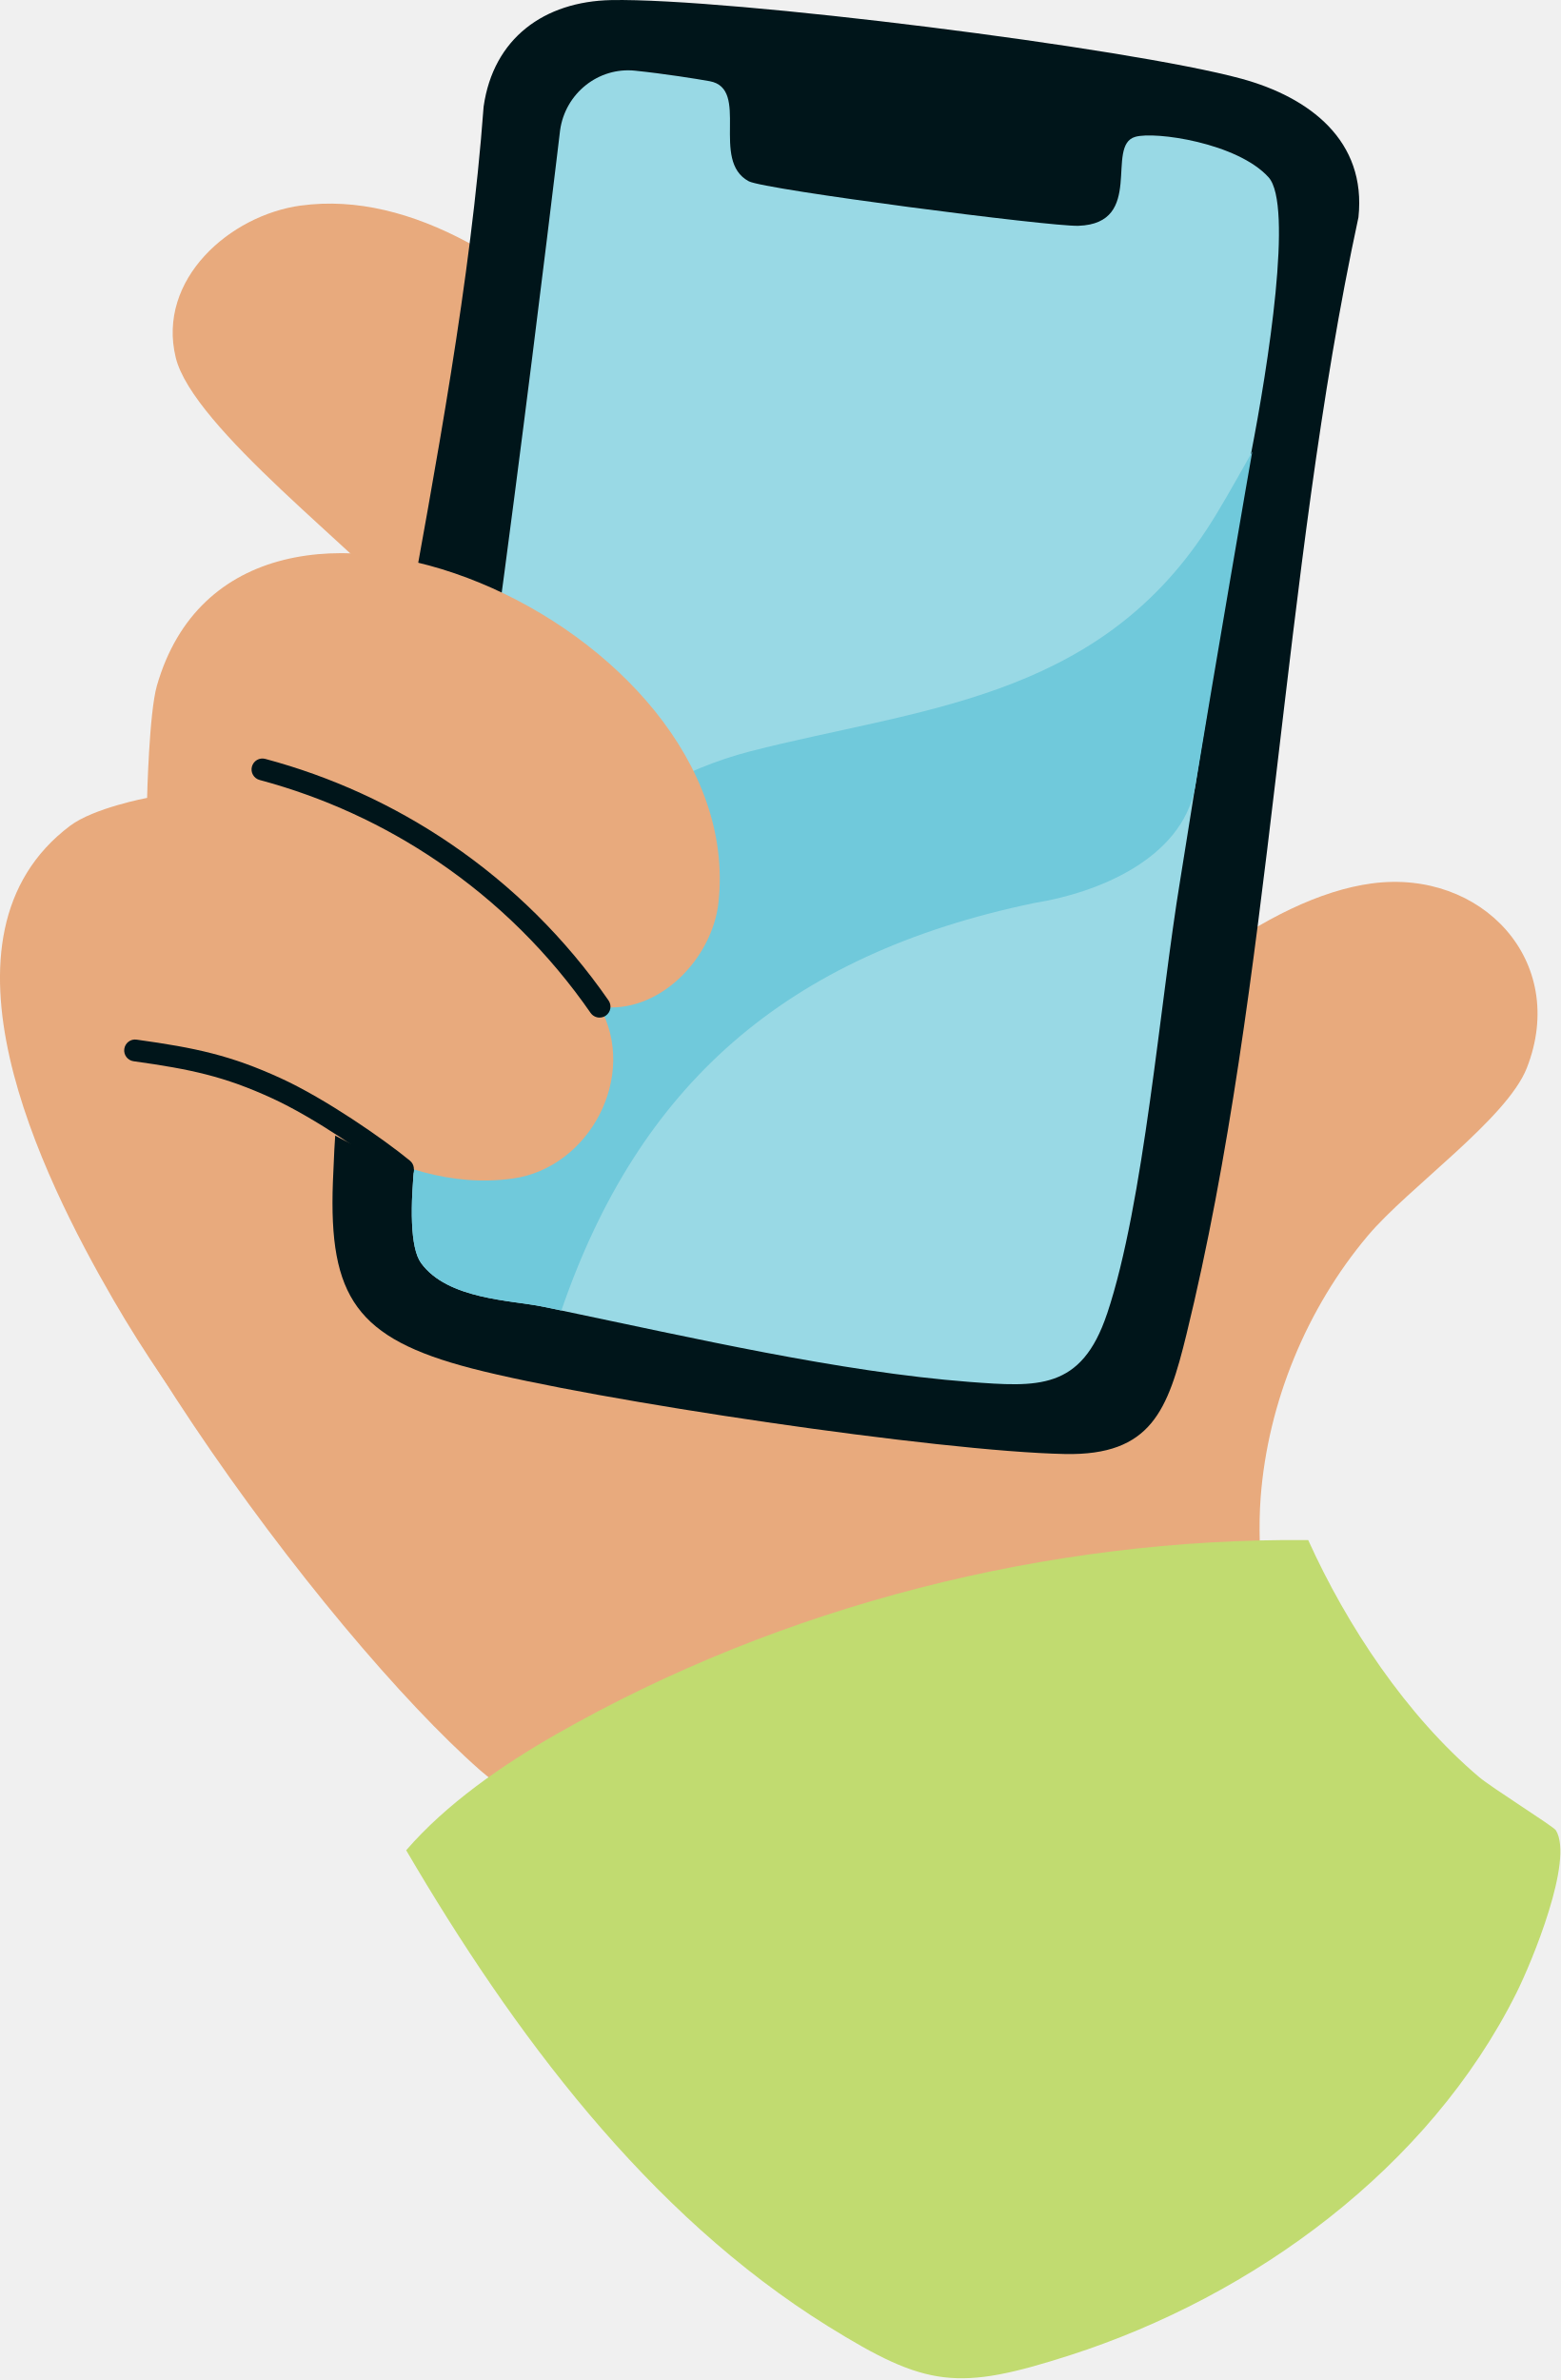
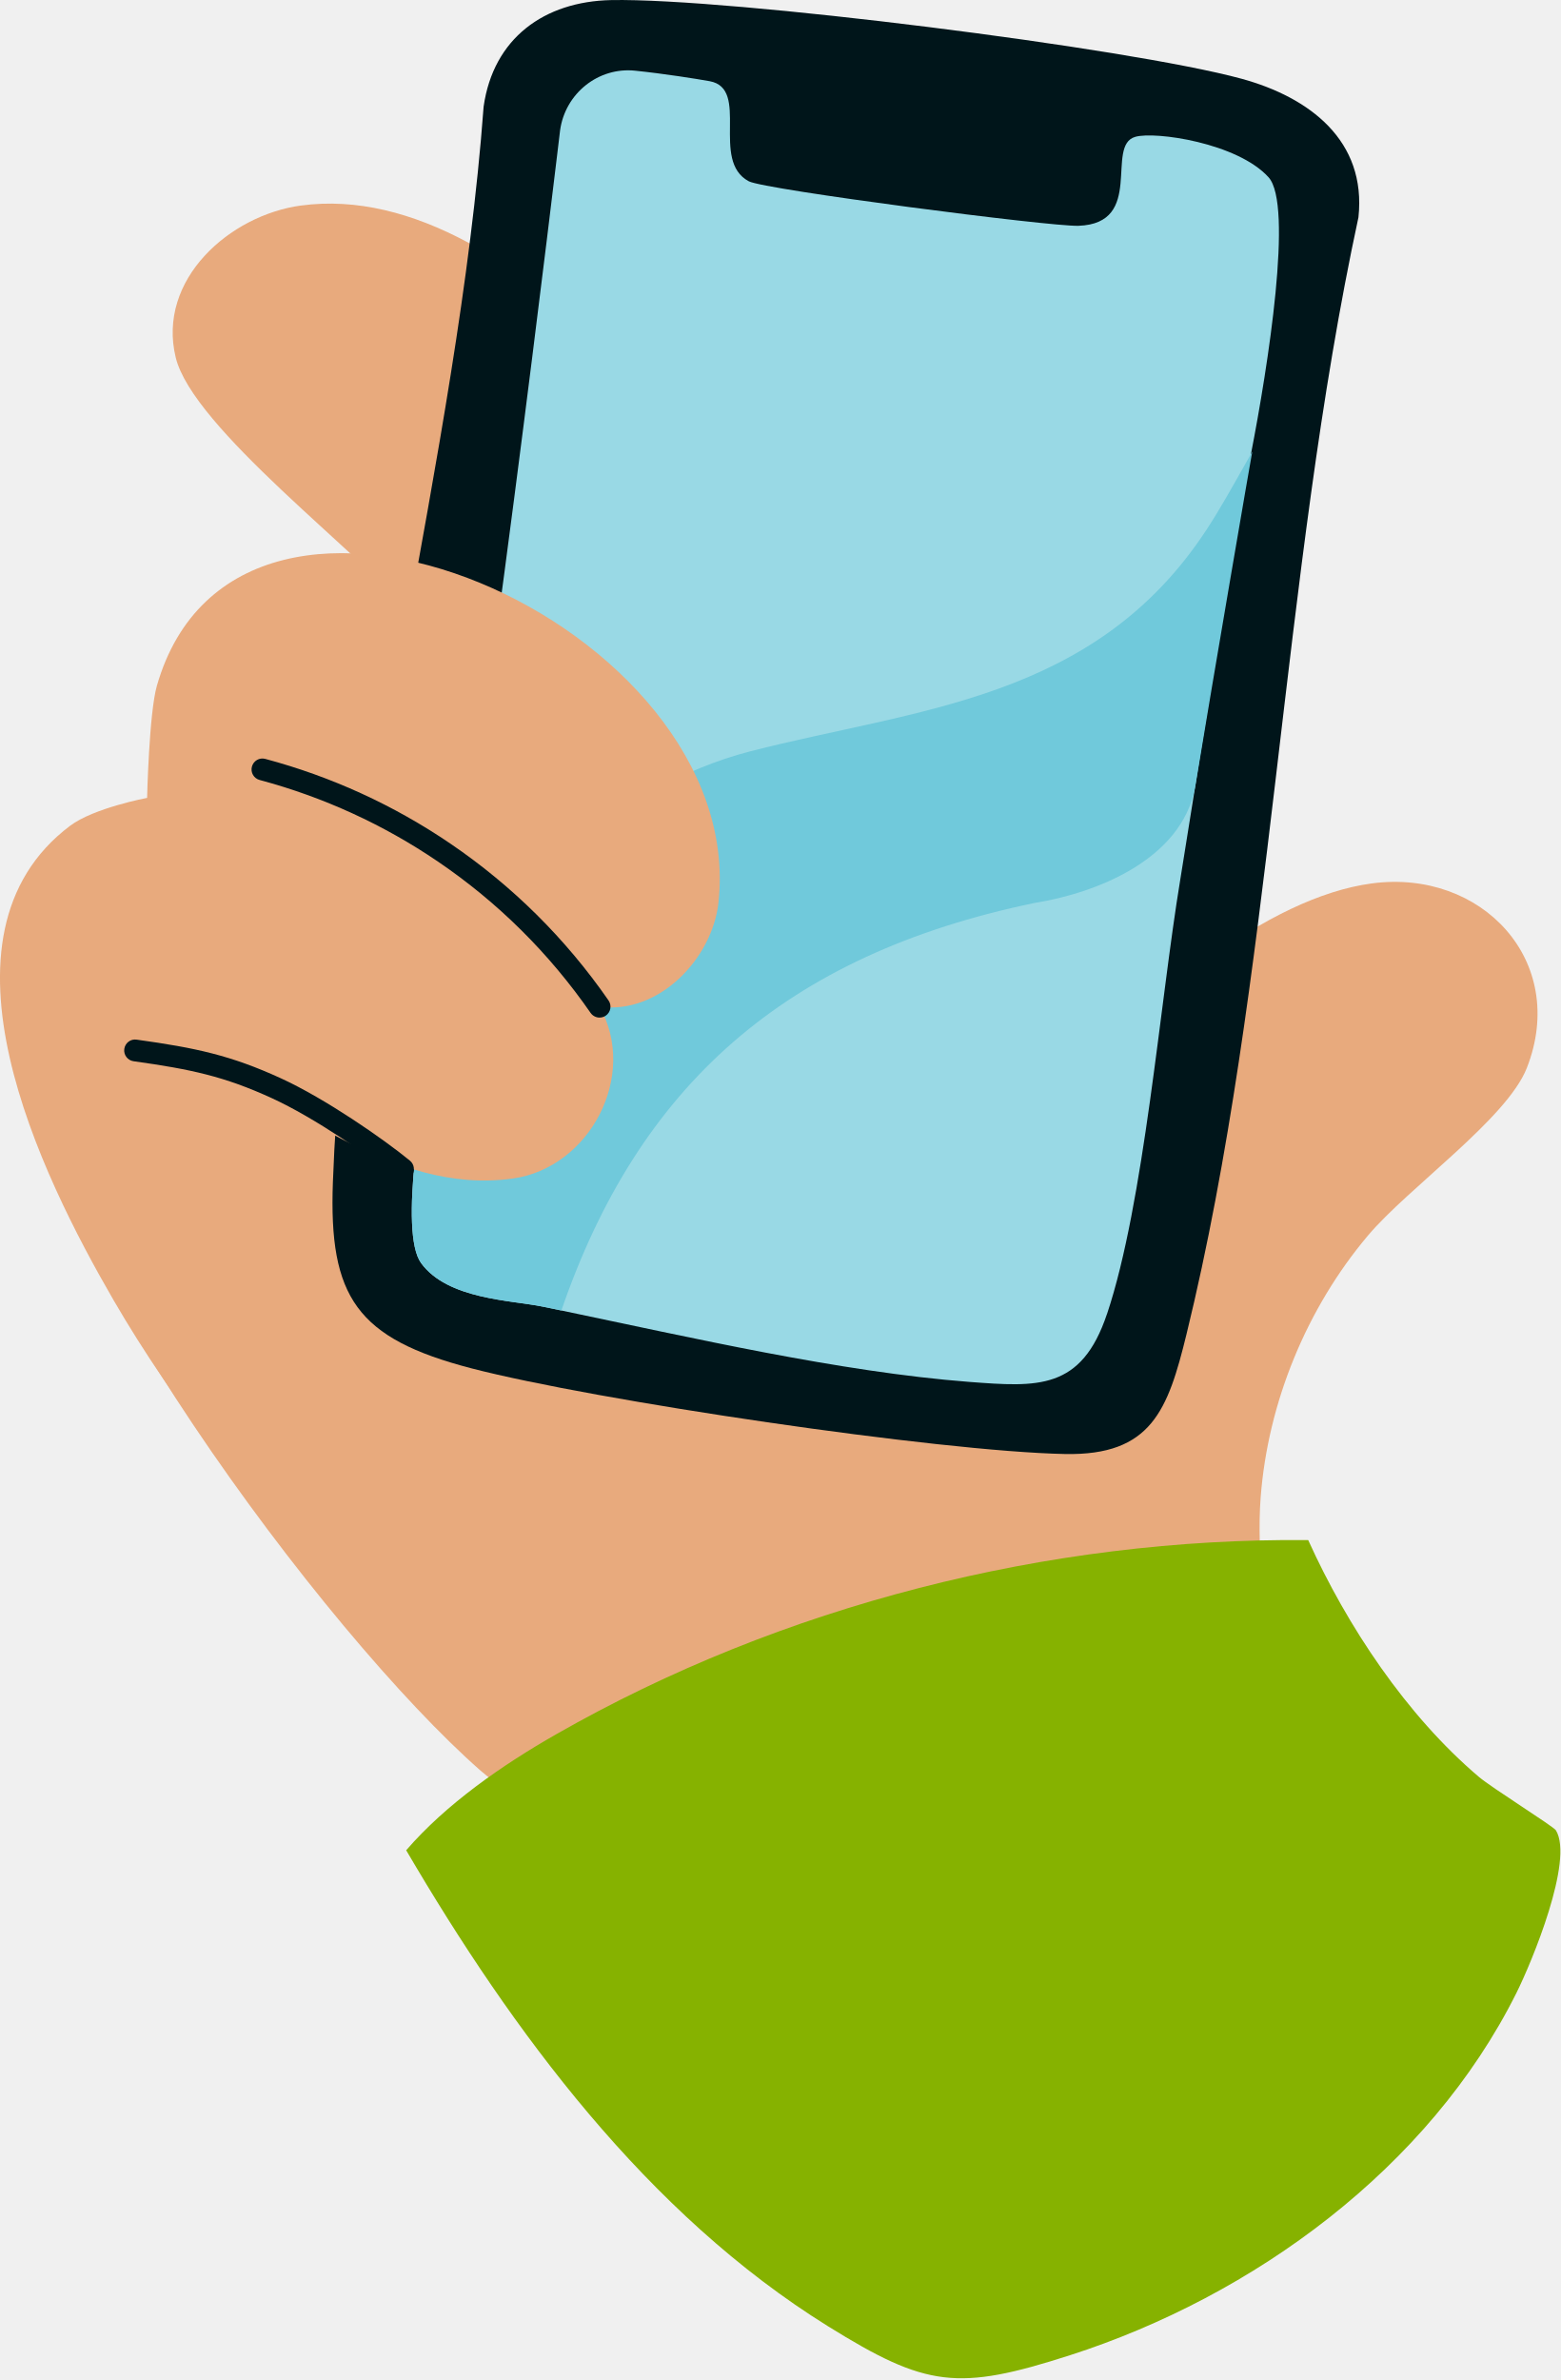
<svg xmlns="http://www.w3.org/2000/svg" width="200" height="305" viewBox="0 0 200 305" fill="none">
  <g clip-path="url(#clip0_7674_1016)">
    <path d="M38.573 26.342C67.065 22.481 97.194 64.702 108.983 86.583C120.677 108.29 131.631 134.738 139.535 158.126C146.339 178.258 158.849 204.335 131.694 213.934C109.878 221.646 102.855 208.646 97.046 190.71C84.041 150.563 82.439 113.212 53.213 79.116C46.081 70.797 24.71 54.826 22.522 45.811C20.099 35.842 29.425 27.578 38.578 26.337L38.573 26.342Z" fill="#E8AA7D" />
    <path d="M79.635 240.082C78.049 239.926 63.791 228.838 61.603 226.915C41.615 209.369 3.511 158.139 1.435 131.658C-1.648 92.324 60.509 103.706 83.266 109.253C107.562 115.173 163.337 148.574 162.816 152.06C162.344 155.223 147.976 206.128 144.222 210.474C136.67 219.221 81.171 240.237 79.632 240.087L79.635 240.082Z" fill="#E8AA7D" />
    <path d="M175.865 113.209C189.911 111.337 201.061 123.162 195.703 136.853C193.155 143.365 180.517 152.189 175.311 158.365C167.497 167.642 162.516 179.701 161.585 191.875C160.437 206.872 167.427 220.833 146.713 222.713C128.09 224.405 103.125 211.622 107.062 189.921C111.61 164.851 149.188 116.761 175.865 113.206V113.209Z" fill="#E8AA7D" />
    <path d="M159.138 10.092C167.847 12.476 175.167 18.015 174.119 27.845C164.223 73.656 163.105 125.964 152.074 171C149.695 180.716 147.572 186.544 136.52 186.334C120.3 186.012 76.265 179.469 60.408 175.349C45.713 171.522 42.128 166.226 42.668 151.498C44.261 107.327 58.684 58.282 61.987 13.669C63.237 4.875 69.777 0.191 78.319 0.011C93.38 -0.284 144.626 6.13 159.149 10.095L159.14 10.092H159.138Z" fill="#00151A" />
    <path d="M160.346 58.168V58.176C159.787 61.035 159.299 63.3 158.99 64.53L153.16 100.989L151.272 112.775C148.664 128.518 146.65 154.17 141.897 168.373L141.889 168.381C138.604 178.19 132.99 177.756 124.237 177.093C107.592 175.808 88.632 171.415 71.951 167.942C71.133 167.776 70.331 167.607 69.526 167.44C65.526 166.616 57.377 166.532 53.977 161.874C51.082 157.918 54.174 140.19 55.682 132.632C55.696 132.528 55.718 132.43 55.74 132.332C61.472 103.712 71.79 16.695 71.79 16.695C72.448 11.969 76.699 8.556 81.43 9.061C85.246 9.459 89.216 10.095 90.951 10.403C96.201 11.352 90.992 20.574 95.977 23.232C98.018 24.309 134.602 29.054 138.222 28.937C146.8 28.642 141.606 18.64 145.515 17.535C148.047 16.801 158.595 18.304 162.595 22.716C165.781 26.233 162.545 46.87 160.344 58.173L160.346 58.168Z" fill="#99D9E5" />
    <path d="M160.507 57.887C160.409 58.299 155.474 87.031 153.245 100.539C153.223 100.691 153.195 100.839 153.16 100.986C151.397 110.131 140.604 114.437 132.594 115.716C100.555 122.365 81.82 139.235 71.954 167.939C71.136 167.773 70.333 167.604 69.529 167.437C65.529 166.613 57.379 166.529 53.98 161.871C51.085 157.915 54.176 140.187 55.685 132.629C62.978 115.403 78.846 100.73 96.217 96.269C117.539 90.801 140.274 89.781 154.625 67.913C156.352 65.291 157.891 62.503 160.344 58.176V58.168C160.401 58.078 160.447 57.985 160.505 57.889L160.507 57.887Z" fill="#70C9DB" />
    <path d="M76.851 129.009C81.828 137.846 75.583 149.654 65.736 151.029C49.844 153.247 37.023 140.476 23.133 135.101C25.201 148.525 45.688 204.982 43.072 204.311C32.502 192.56 22.473 180.285 14.525 166.564C5.279 150.604 -9.811 119.992 8.982 105.826C12.024 103.535 18.855 102.25 18.855 102.25C18.855 102.25 19.109 91.358 20.108 87.879C30.634 51.235 95.999 80.093 92.089 115.67C91.301 122.854 84.444 130.049 76.849 129.009H76.851Z" fill="#E8AA7D" />
-     <path d="M167.678 197.362C172.665 208.392 180.269 219.829 189.534 227.692C191.248 229.147 199.113 234.044 199.427 234.557C201.754 238.366 196.366 251.393 194.358 255.415C183.164 277.828 160.701 294.247 137.148 301.824C122.734 306.459 118.74 305.941 106.148 298.124C82.941 283.716 65.663 260.334 52.062 237.113C57.188 231.193 64.269 226.257 71.286 222.249C100.198 205.737 134.343 197.061 167.675 197.362H167.678Z" fill="#C1DB70" />
+     <path d="M167.678 197.362C172.665 208.392 180.269 219.829 189.534 227.692C191.248 229.147 199.113 234.044 199.427 234.557C201.754 238.366 196.366 251.393 194.358 255.415C183.164 277.828 160.701 294.247 137.148 301.824C122.734 306.459 118.74 305.941 106.148 298.124C82.941 283.716 65.663 260.334 52.062 237.113C57.188 231.193 64.269 226.257 71.286 222.249C100.198 205.737 134.343 197.061 167.675 197.362H167.678Z" fill="#86B200" />
    <path d="M76.851 130.406C76.409 130.406 75.973 130.196 75.7 129.806C70.396 122.158 63.818 115.637 56.146 110.421C49.156 105.668 41.462 102.149 33.277 99.955C32.532 99.756 32.088 98.989 32.29 98.242C32.492 97.494 33.255 97.049 34.003 97.254C42.491 99.527 50.471 103.177 57.72 108.107C65.679 113.517 72.502 120.281 78 128.21C78.439 128.842 78.281 129.716 77.648 130.155C77.405 130.324 77.127 130.403 76.851 130.403V130.406Z" fill="#00151A" />
    <path d="M51.653 151.218C51.342 151.218 51.028 151.114 50.769 150.901C47.454 148.186 40.316 143.237 34.835 140.727C28.762 137.944 24.462 137.019 17.123 135.999C16.359 135.893 15.824 135.186 15.931 134.422C16.037 133.655 16.747 133.115 17.508 133.23C25.128 134.288 29.608 135.254 36 138.184C41.705 140.798 49.107 145.927 52.539 148.737C53.137 149.226 53.224 150.107 52.736 150.705C52.46 151.043 52.059 151.218 51.653 151.218Z" fill="#00151A" />
  </g>
  <defs>
    <clipPath id="clip0_7674_1016">
      <rect width="200" height="304.779" fill="white" />
    </clipPath>
  </defs>
</svg>
